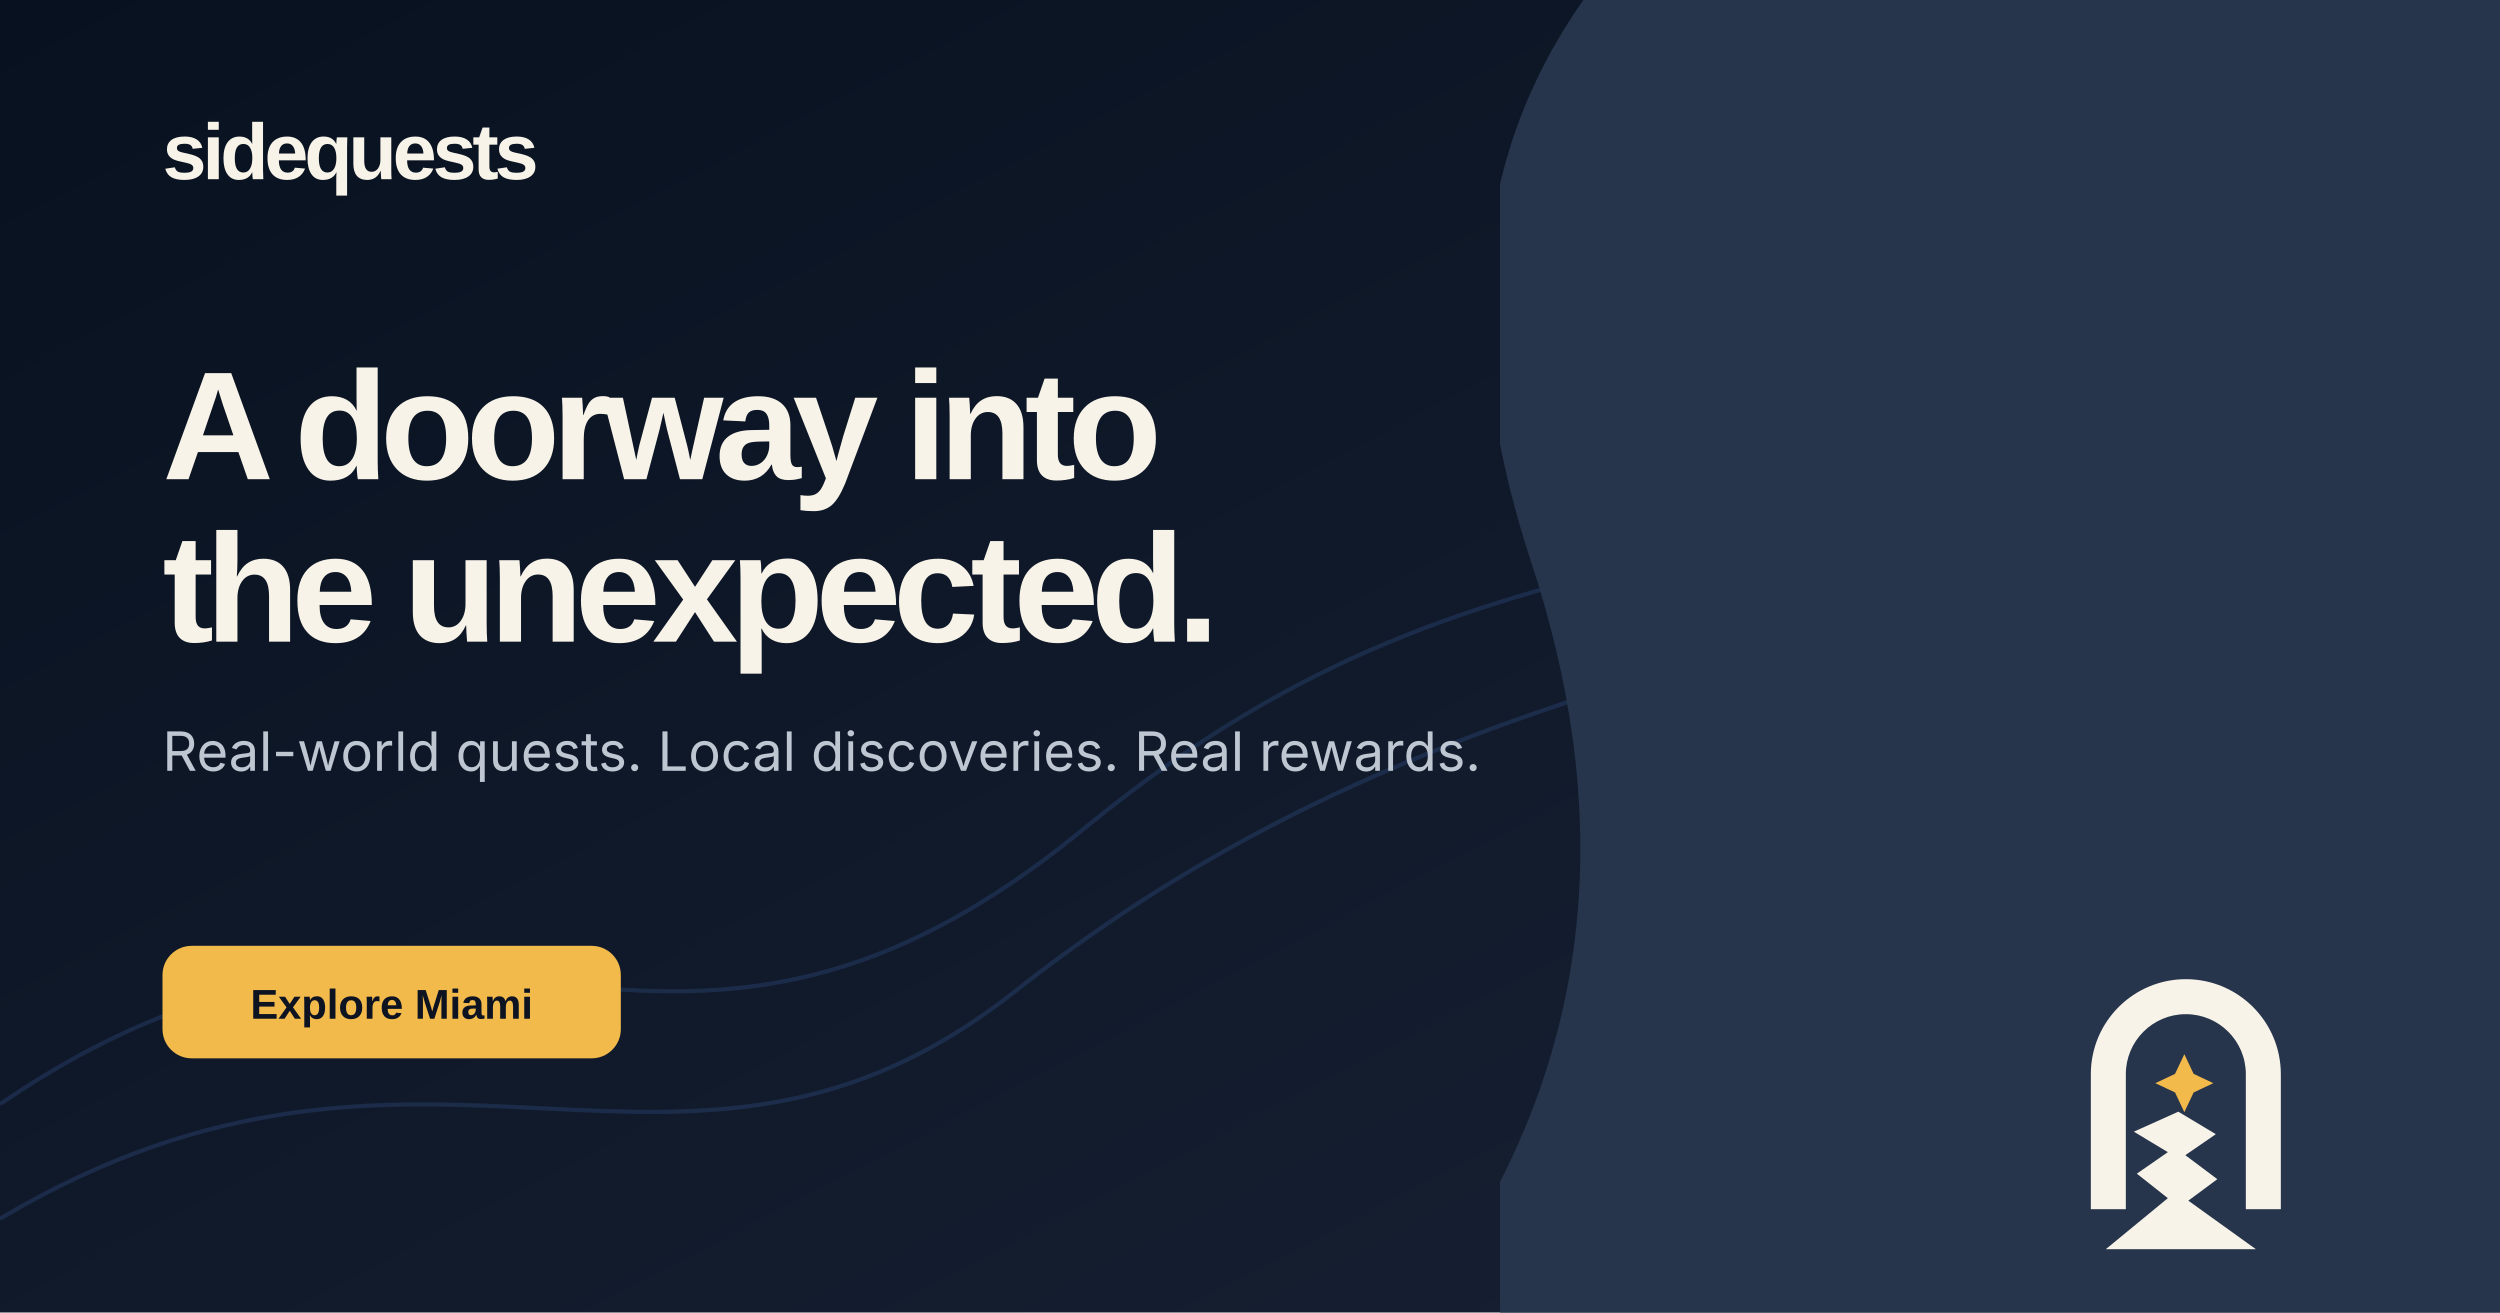
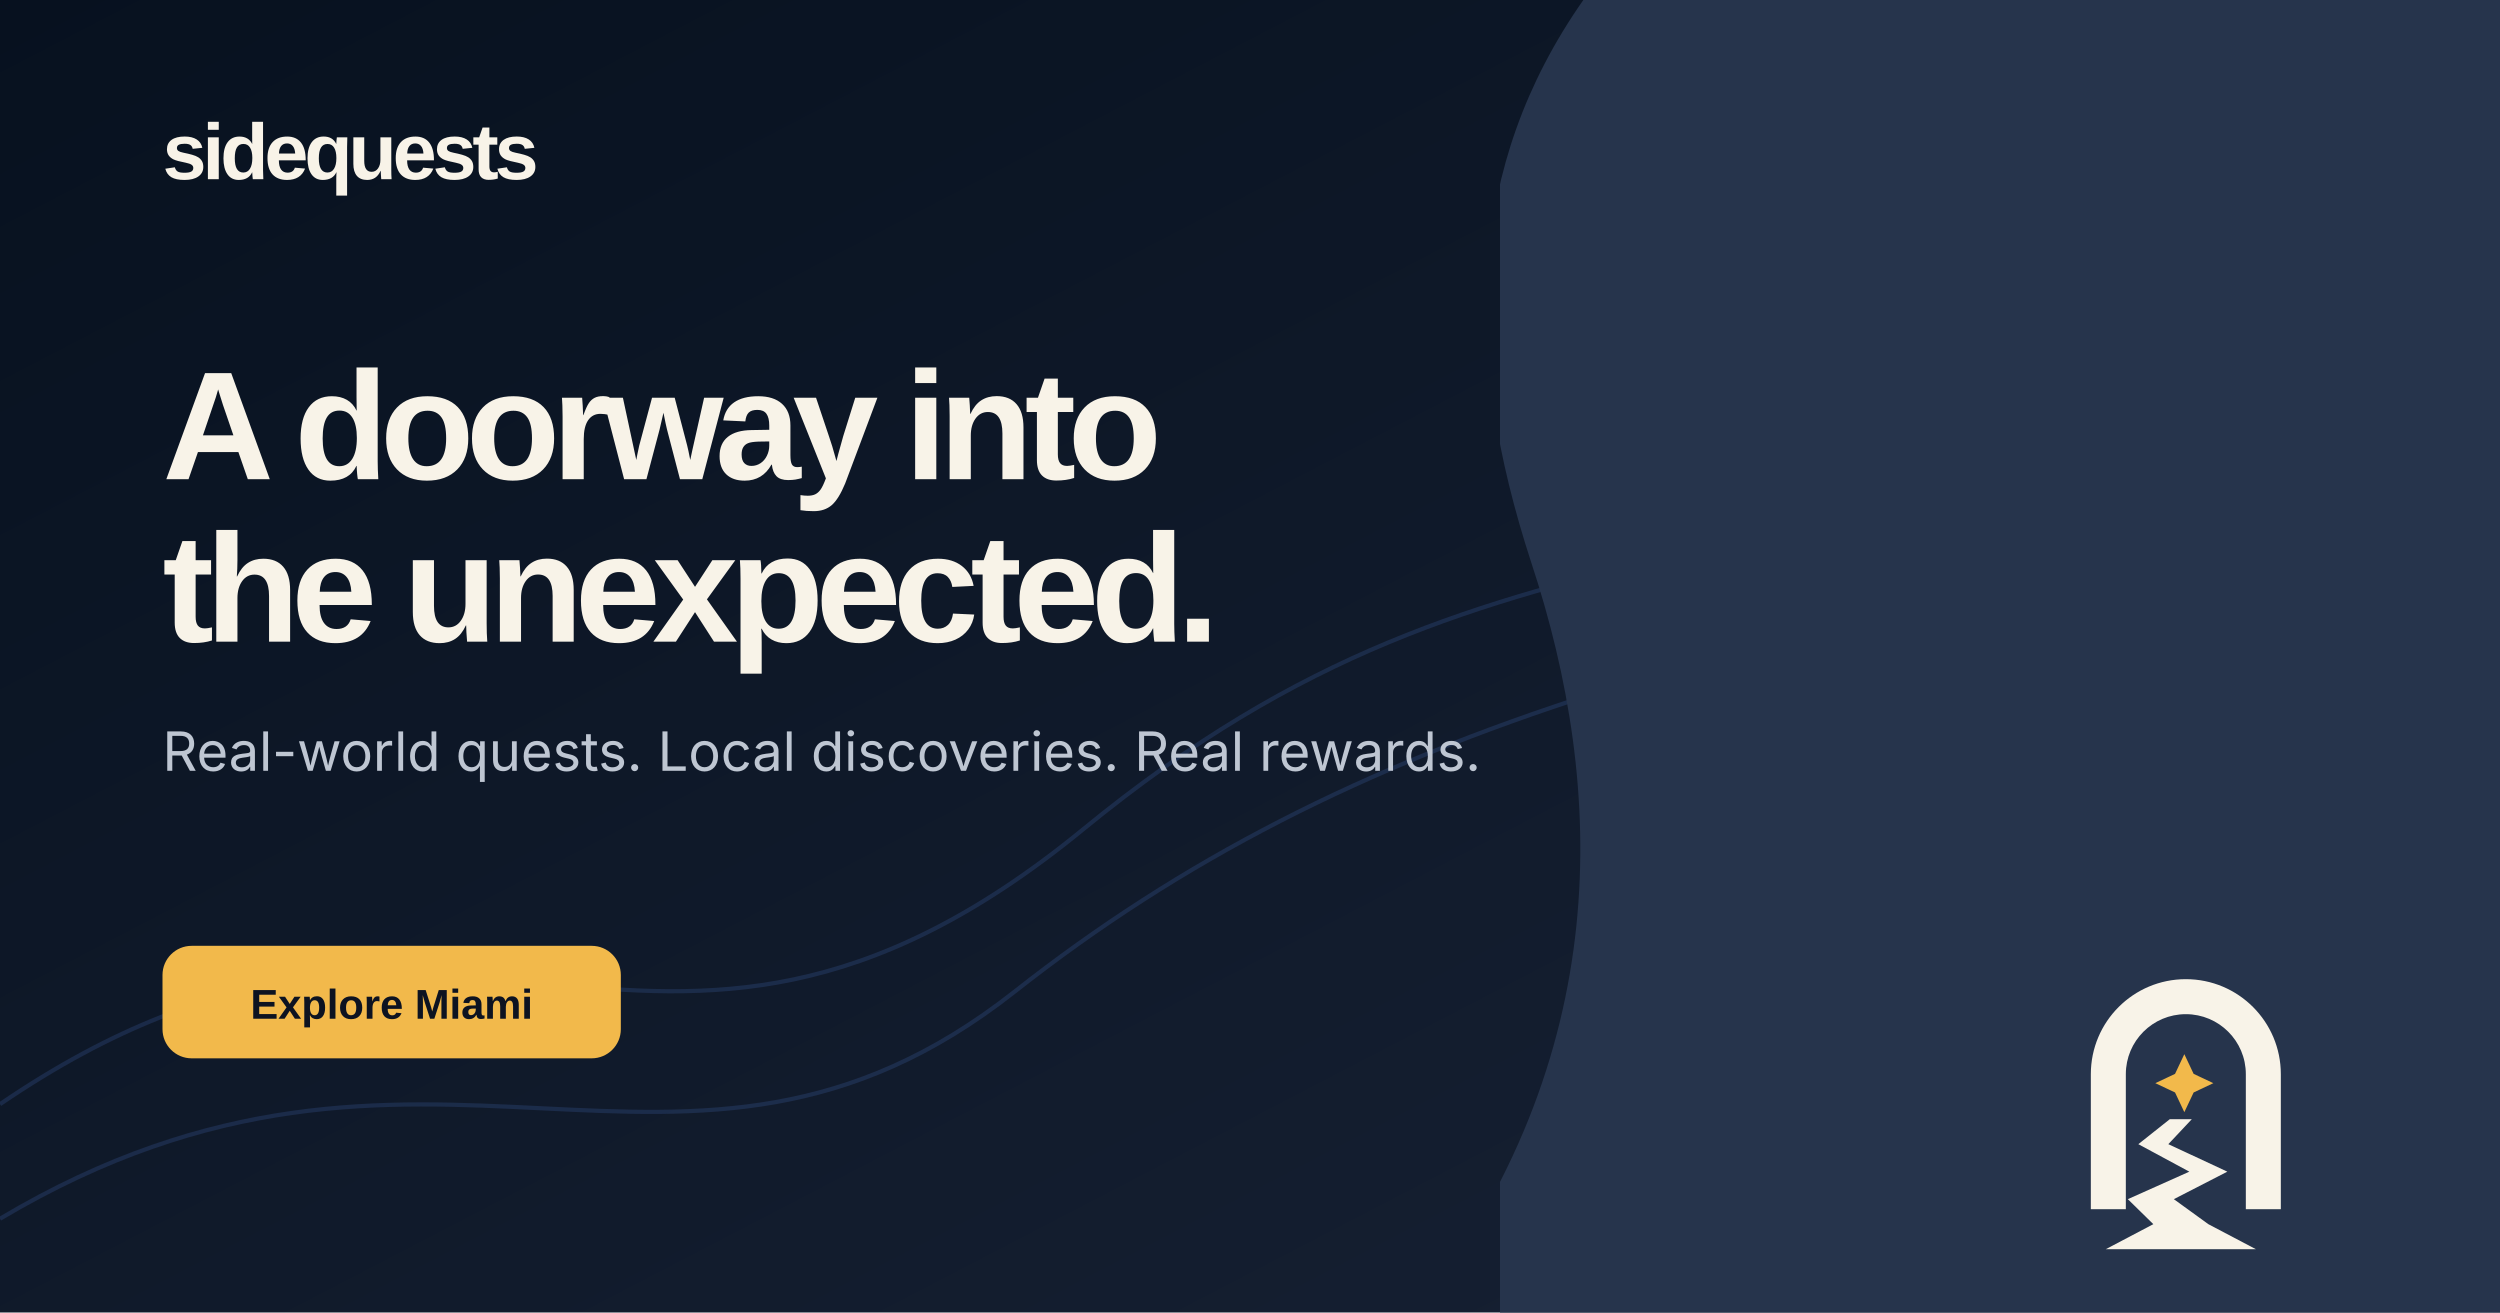
<svg xmlns="http://www.w3.org/2000/svg" viewBox="0 0 1200 630" role="img" aria-labelledby="t">
  <defs>
    <linearGradient id="g" x2="1" y2="1">
      <stop stop-color="#07111F" />
      <stop offset="1" stop-color="#182235" />
    </linearGradient>
    <clipPath id="photo">
      <path d="M760 0h440v630H680c95-123 91-251 55-360C702 169 704 80 760 0Z" />
    </clipPath>
  </defs>
  <rect width="1200" height="630" fill="url(#g)" />
  <g opacity=".16" stroke="#5B8AF2" fill="none" stroke-width="2">
    <path d="M0 530C220 380 310 570 520 398s336-91 680-275" />
    <path d="M0 585c205-122 327 17 487-109s347-178 713-236" />
  </g>
  <rect x="720" width="480" height="630" fill="#26344C" clip-path="url(#photo)" />
  <text x="78" y="86" fill="#F8F3E8" font-family="Manrope,Arial,sans-serif" font-size="38" font-weight="750" letter-spacing="-2">sidequests</text>
  <text x="78" y="230" fill="#F8F3E8" font-family="Manrope,Arial,sans-serif" font-size="74" font-weight="750" letter-spacing="-4">A doorway into</text>
  <text x="78" y="308" fill="#F8F3E8" font-family="Manrope,Arial,sans-serif" font-size="74" font-weight="750" letter-spacing="-4">the unexpected.</text>
  <text x="78" y="370" fill="#BEC6D2" font-family="Inter,Arial,sans-serif" font-size="26">Real-world quests. Local discoveries. Real rewards.</text>
  <rect x="78" y="454" width="220" height="54" rx="14" fill="#F2B94B" />
  <text x="188" y="489" text-anchor="middle" fill="#0D1321" font-family="Manrope,Arial,sans-serif" font-size="20" font-weight="750">Explore Miami</text>
  <g transform="translate(970 458) scale(2.4)">
    <path fill="#F8F3E8" fill-rule="evenodd" d="M14 51V24C14 13.507 22.507 5 33 5s19 8.507 19 19v27h-7V24c0-6.627-5.373-12-12-12s-12 5.373-12 12v27h-7Z" />
    <path fill="#F2B94B" d="m32.7 20 1.86 3.94L38.5 25.8l-3.94 1.86-1.86 3.94-1.86-3.94-3.94-1.86 3.94-1.86L32.7 20Z" />
-     <path fill="#F8F3E8" d="M31.5 31.5 39 36l-6.1 4.2 6.4 4.8-5.8 4.3L47 59H17l12.4-10.2-6.2-4.9 6.2-4.3-6.8-4.1 8.9-4Z" />
+     <path fill="#F8F3E8" d="M29.8 33 23.5 38l10.2 5.5L21.4 49l5.1 5L17 59h30l-9.5-5-6.9-5 10.7-5.5L29.5 38l4.7-5h-4.4Z" />
  </g>
</svg>
